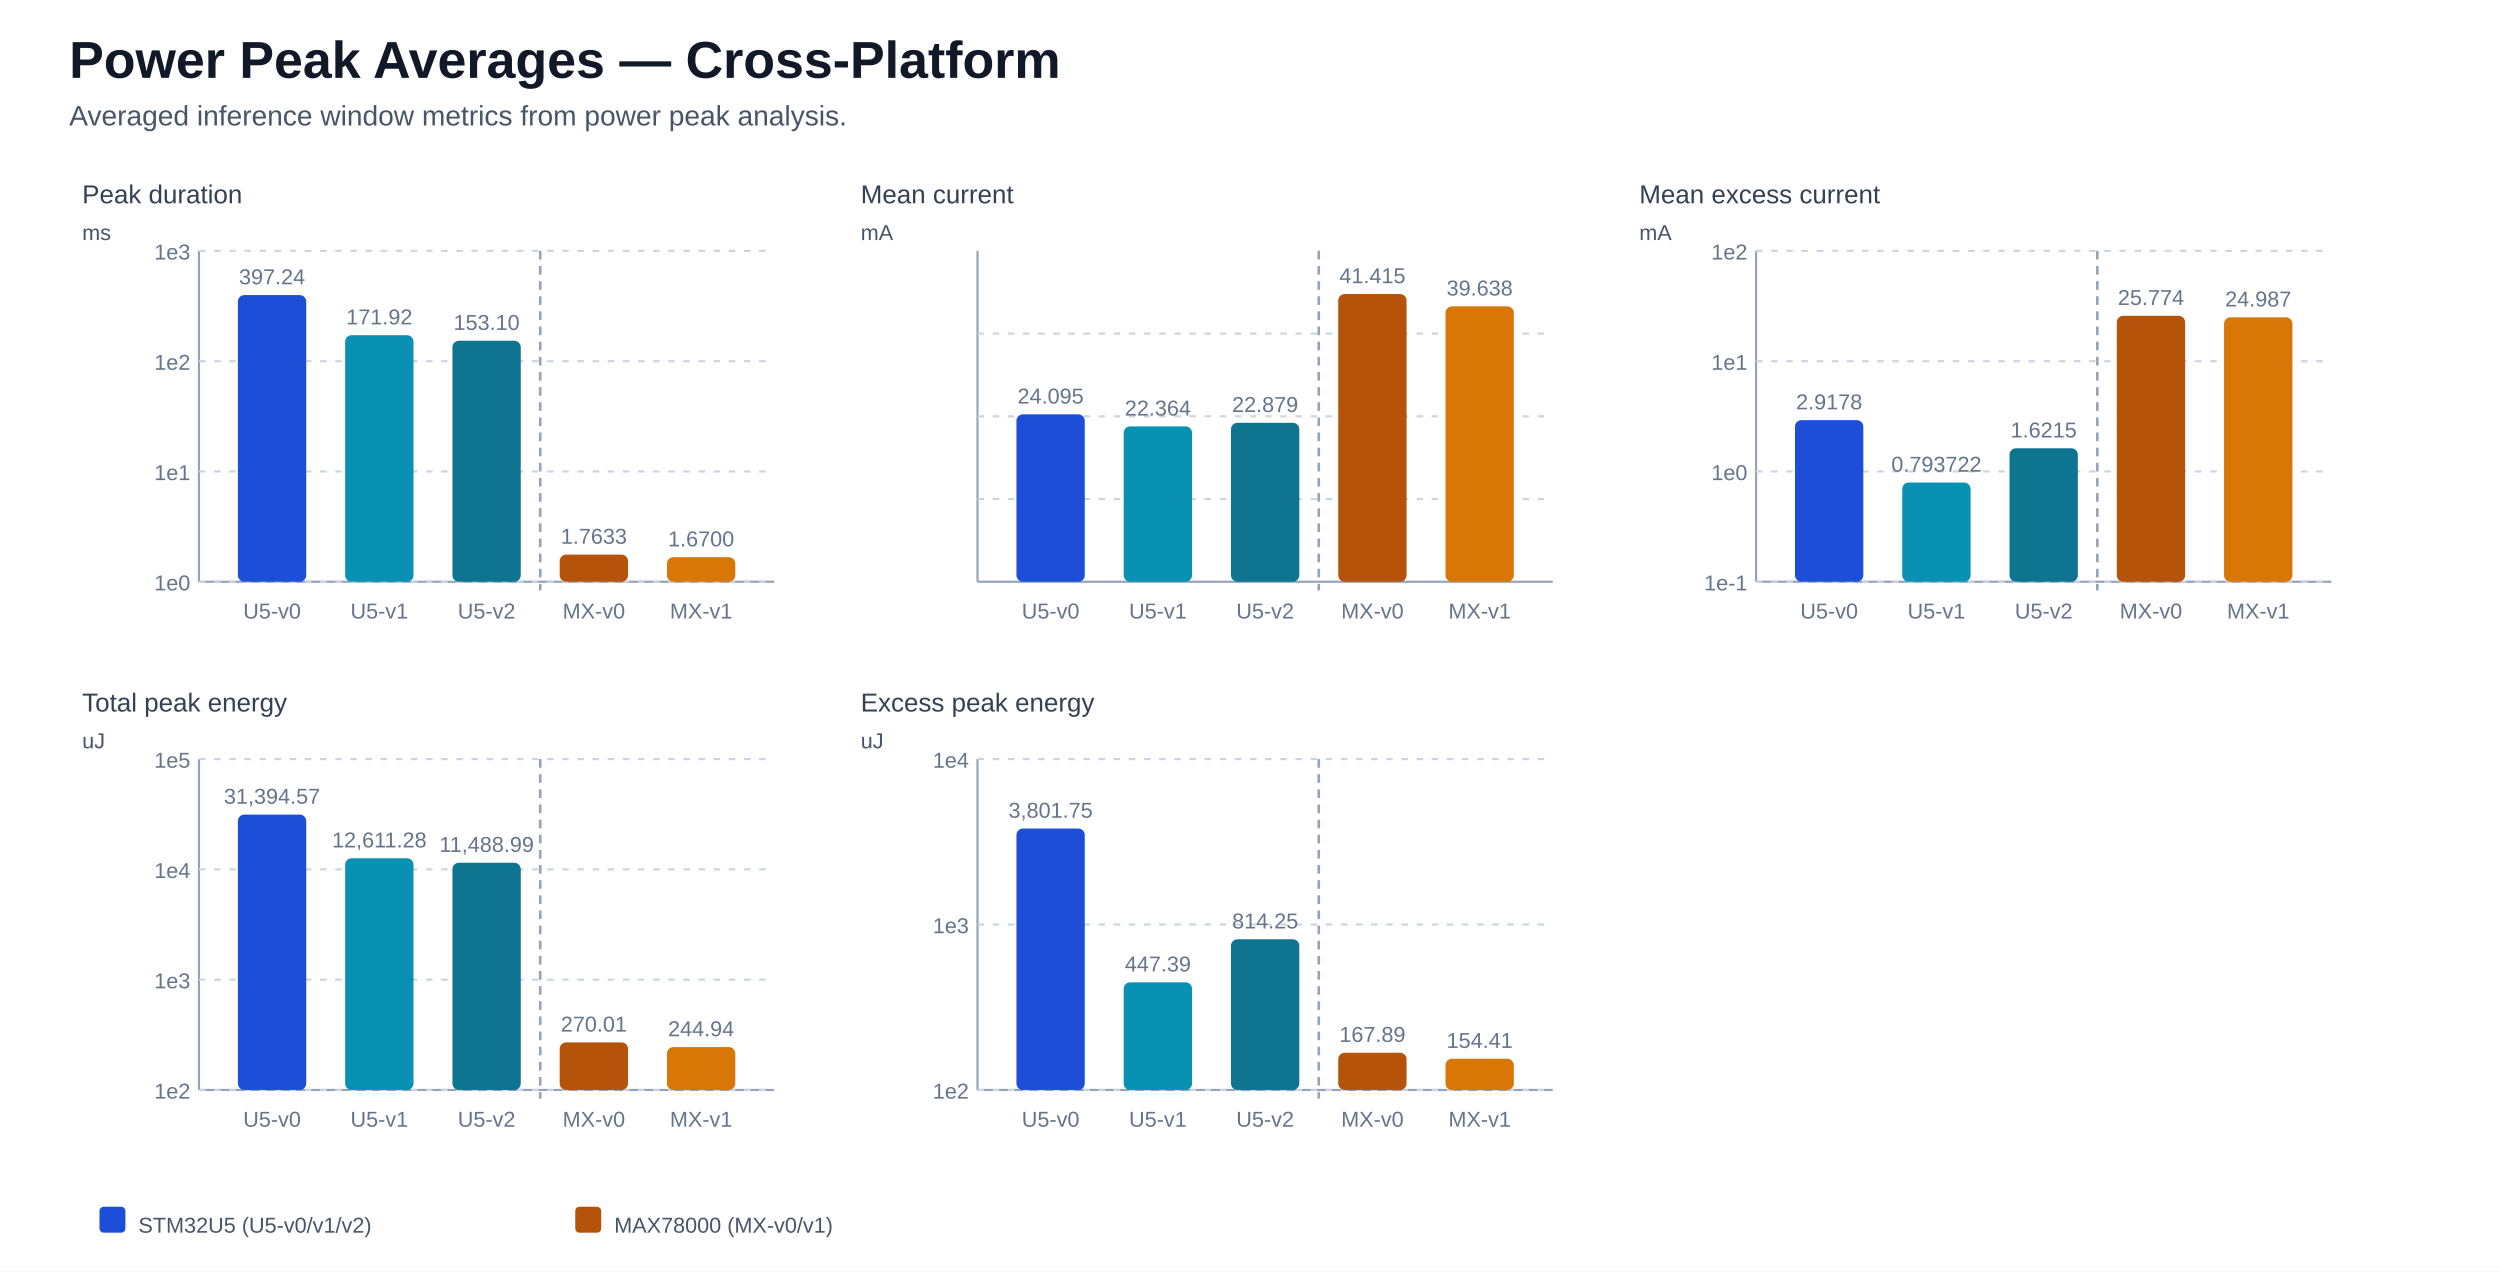
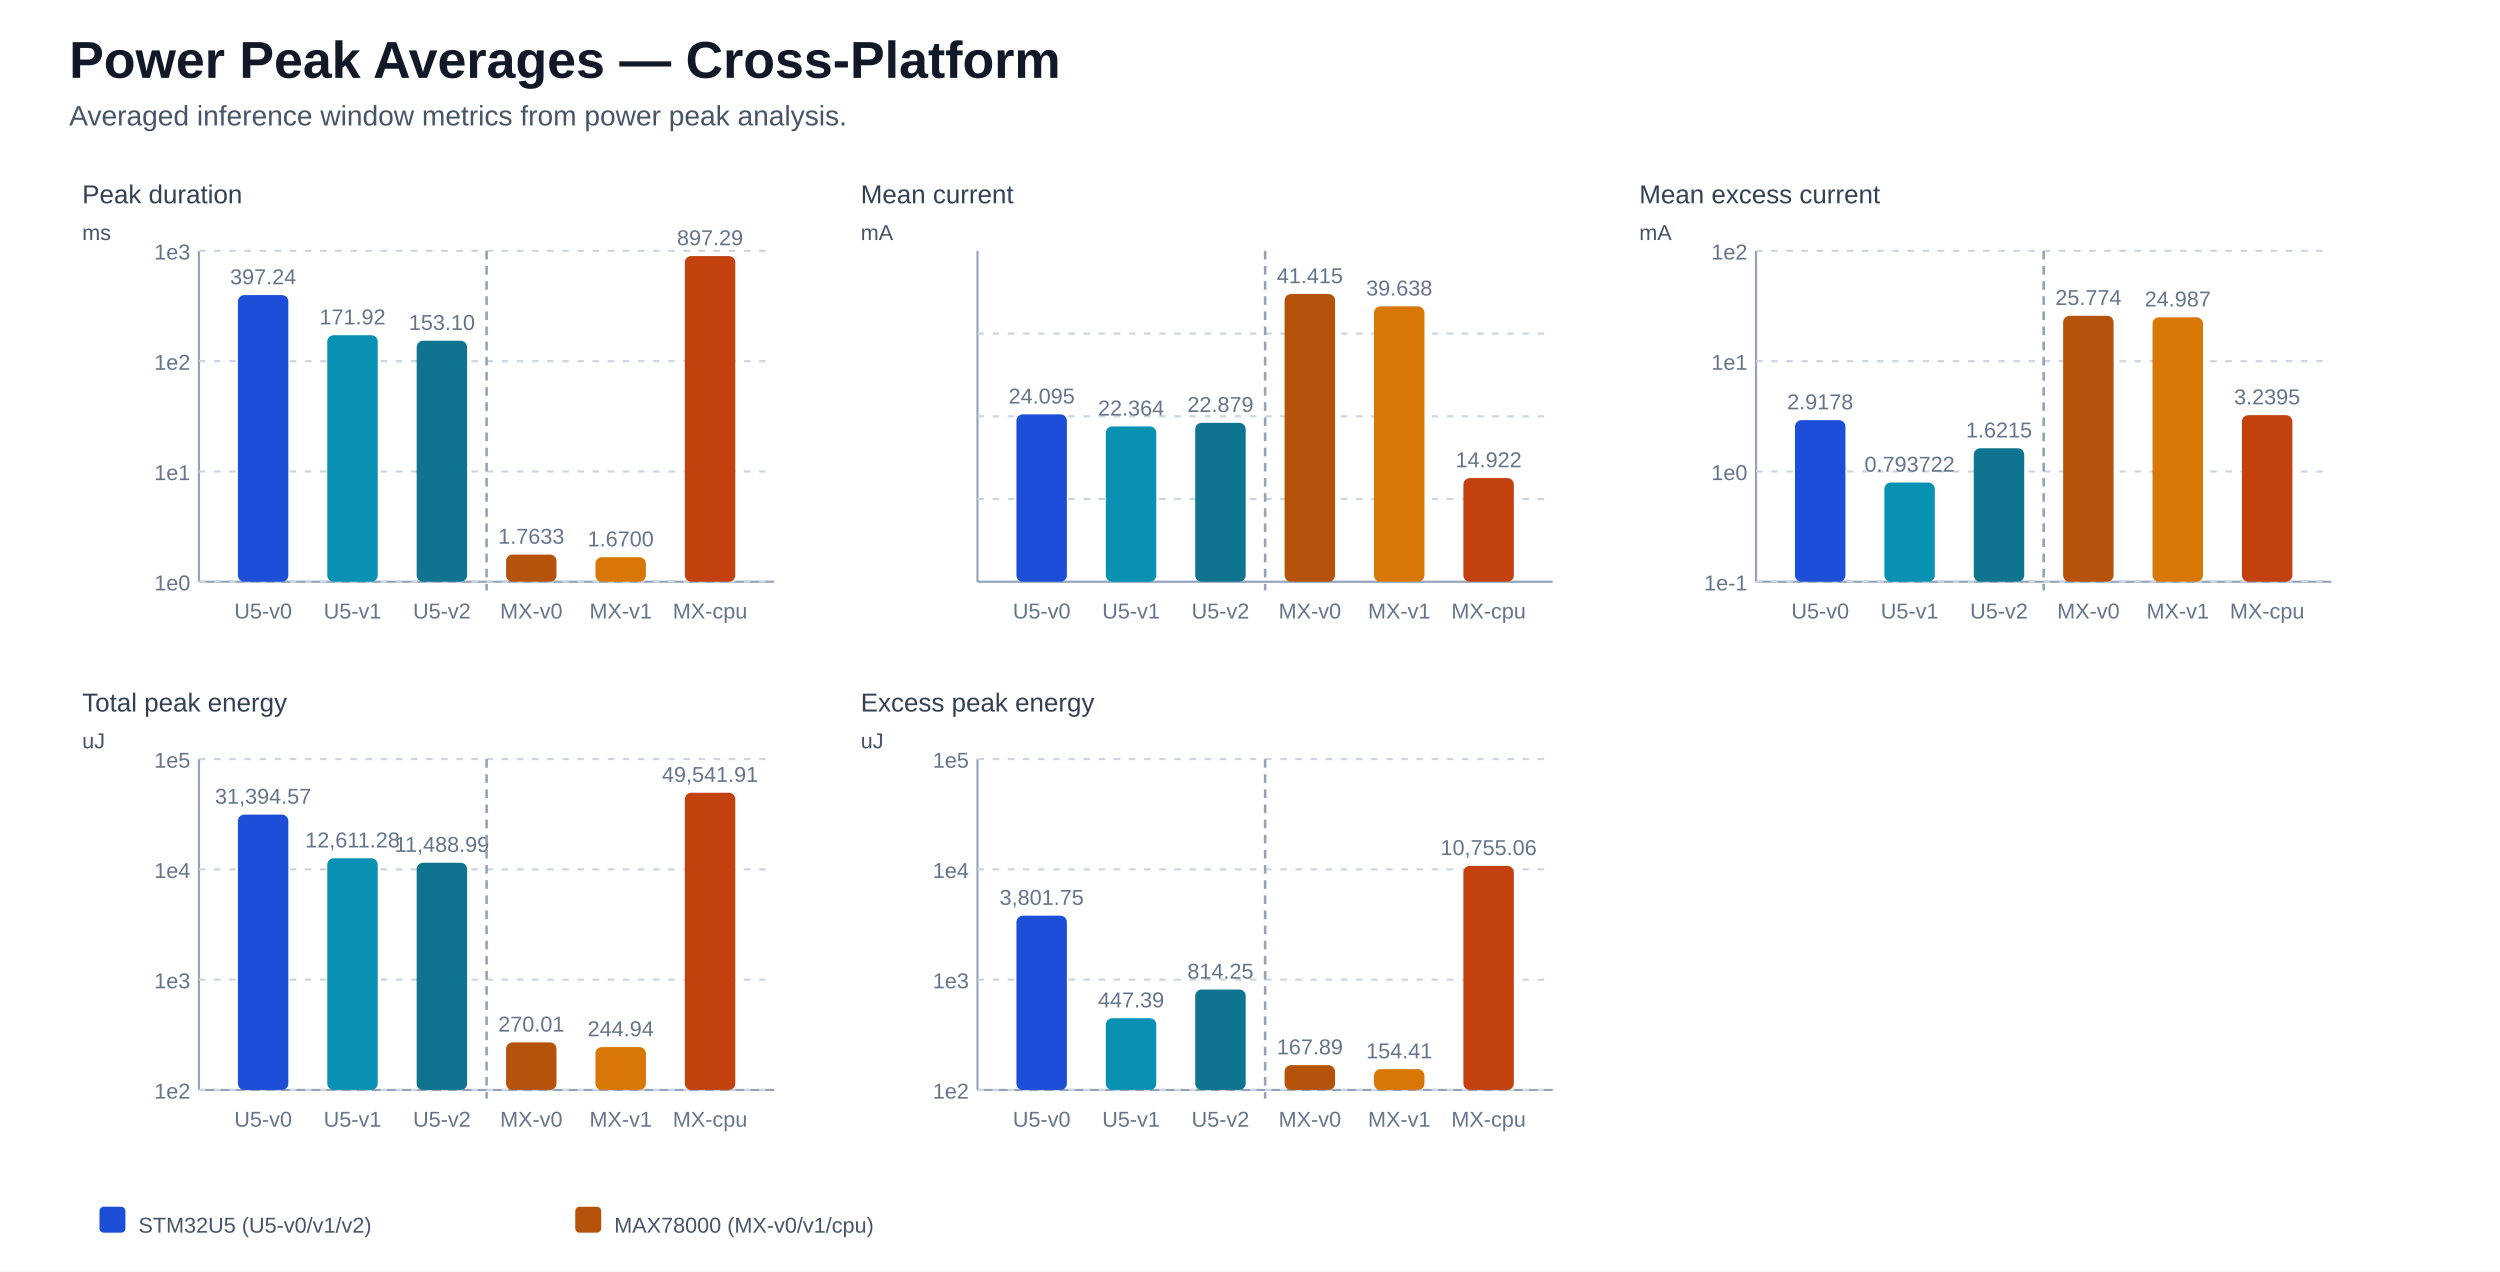
<svg xmlns="http://www.w3.org/2000/svg" width="1156" height="588" viewBox="0 0 1156 588">
  <style>
text{font-family:Arial,Helvetica,sans-serif;fill:#111827}
.title{font-size:24px;font-weight:700}
.subtitle{font-size:13px;fill:#475569}
.axis{stroke:#94a3b8;stroke-width:1}
.grid{stroke:#cbd5e1;stroke-width:1;stroke-dasharray:3 4}
.label{font-size:12px;fill:#334155}
.small{font-size:10px;fill:#475569}
.tick{font-size:10px;fill:#64748b}
.platform_u5{font-size:11px;fill:#1d4ed8;font-style:italic}
.platform_mx{font-size:11px;fill:#b45309;font-style:italic}
</style>
  <rect x="0" y="0" width="100%" height="100%" fill="#ffffff" />
  <text x="32.00" y="36.00" class="title" text-anchor="start">Power Peak Averages — Cross-Platform</text>
  <text x="32.00" y="58.00" class="subtitle" text-anchor="start">Averaged inference window metrics from power peak analysis.</text>
  <text x="38.00" y="94.00" class="label" text-anchor="start">Peak duration</text>
  <text x="38.00" y="111.00" class="small" text-anchor="start">ms</text>
  <line x1="92.00" y1="116.00" x2="92.00" y2="269.00" class="axis" />
  <line x1="92.00" y1="269.00" x2="358.00" y2="269.00" class="axis" />
  <line x1="92.00" y1="269.00" x2="358.00" y2="269.00" class="grid" />
  <text x="88.00" y="273.00" class="tick" text-anchor="end">1e0</text>
  <line x1="92.00" y1="218.00" x2="358.00" y2="218.00" class="grid" />
  <text x="88.00" y="222.00" class="tick" text-anchor="end">1e1</text>
  <line x1="92.00" y1="167.00" x2="358.00" y2="167.00" class="grid" />
  <text x="88.00" y="171.00" class="tick" text-anchor="end">1e2</text>
  <line x1="92.00" y1="116.00" x2="358.00" y2="116.00" class="grid" />
  <text x="88.00" y="120.00" class="tick" text-anchor="end">1e3</text>
-   <rect x="110.00" y="136.45" width="31.60" height="132.55" rx="3" fill="#1d4ed8" stroke="none" opacity="1.0" />
-   <text x="125.80" y="131.45" class="tick" text-anchor="middle">397.24</text>
-   <text x="125.80" y="286.00" class="tick" text-anchor="middle">U5-v0</text>
-   <rect x="159.60" y="155.00" width="31.60" height="114.00" rx="3" fill="#0891b2" stroke="none" opacity="1.0" />
-   <text x="175.40" y="150.00" class="tick" text-anchor="middle">171.92</text>
-   <text x="175.40" y="286.00" class="tick" text-anchor="middle">U5-v1</text>
-   <rect x="209.20" y="157.57" width="31.60" height="111.43" rx="3" fill="#0e7490" stroke="none" opacity="1.0" />
-   <text x="225.00" y="152.57" class="tick" text-anchor="middle">153.10</text>
-   <text x="225.00" y="286.00" class="tick" text-anchor="middle">U5-v2</text>
-   <line x1="249.80" y1="116.00" x2="249.80" y2="273.00" stroke="#94a3b8" stroke-width="1.2" stroke-dasharray="4 3" />
-   <rect x="258.80" y="256.44" width="31.60" height="12.56" rx="3" fill="#b45309" stroke="none" opacity="1.0" />
-   <text x="274.60" y="251.44" class="tick" text-anchor="middle">1.7633</text>
-   <text x="274.60" y="286.00" class="tick" text-anchor="middle">MX-v0</text>
-   <rect x="308.40" y="257.64" width="31.60" height="11.36" rx="3" fill="#d97706" stroke="none" opacity="1.0" />
-   <text x="324.20" y="252.64" class="tick" text-anchor="middle">1.6700</text>
-   <text x="324.20" y="286.00" class="tick" text-anchor="middle">MX-v1</text>
+   <rect x="110.00" y="136.45" width="23.33" height="132.55" rx="3" fill="#1d4ed8" stroke="none" opacity="1.0" />
+   <text x="121.67" y="131.45" class="tick" text-anchor="middle">397.24</text>
+   <text x="121.67" y="286.00" class="tick" text-anchor="middle">U5-v0</text>
+   <rect x="151.33" y="155.00" width="23.33" height="114.00" rx="3" fill="#0891b2" stroke="none" opacity="1.0" />
+   <text x="163.00" y="150.00" class="tick" text-anchor="middle">171.92</text>
+   <text x="163.00" y="286.00" class="tick" text-anchor="middle">U5-v1</text>
+   <rect x="192.67" y="157.57" width="23.33" height="111.43" rx="3" fill="#0e7490" stroke="none" opacity="1.0" />
+   <text x="204.33" y="152.57" class="tick" text-anchor="middle">153.10</text>
+   <text x="204.33" y="286.00" class="tick" text-anchor="middle">U5-v2</text>
+   <line x1="225.00" y1="116.00" x2="225.00" y2="273.00" stroke="#94a3b8" stroke-width="1.2" stroke-dasharray="4 3" />
+   <rect x="234.00" y="256.44" width="23.33" height="12.56" rx="3" fill="#b45309" stroke="none" opacity="1.0" />
+   <text x="245.67" y="251.44" class="tick" text-anchor="middle">1.7633</text>
+   <text x="245.67" y="286.00" class="tick" text-anchor="middle">MX-v0</text>
+   <rect x="275.33" y="257.64" width="23.33" height="11.36" rx="3" fill="#d97706" stroke="none" opacity="1.0" />
+   <text x="287.00" y="252.64" class="tick" text-anchor="middle">1.6700</text>
+   <text x="287.00" y="286.00" class="tick" text-anchor="middle">MX-v1</text>
+   <rect x="316.67" y="118.40" width="23.33" height="150.60" rx="3" fill="#c2410c" stroke="none" opacity="1.0" />
+   <text x="328.33" y="113.40" class="tick" text-anchor="middle">897.29</text>
+   <text x="328.33" y="286.00" class="tick" text-anchor="middle">MX-cpu</text>
  <text x="398.00" y="94.00" class="label" text-anchor="start">Mean current</text>
  <text x="398.00" y="111.00" class="small" text-anchor="start">mA</text>
  <line x1="452.00" y1="116.00" x2="452.00" y2="269.00" class="axis" />
  <line x1="452.00" y1="269.00" x2="718.00" y2="269.00" class="axis" />
  <line x1="452.00" y1="230.75" x2="718.00" y2="230.75" class="grid" />
  <line x1="452.00" y1="192.50" x2="718.00" y2="192.50" class="grid" />
  <line x1="452.00" y1="154.25" x2="718.00" y2="154.25" class="grid" />
-   <rect x="470.00" y="191.60" width="31.60" height="77.40" rx="3" fill="#1d4ed8" stroke="none" opacity="1.0" />
-   <text x="485.80" y="186.60" class="tick" text-anchor="middle">24.095</text>
-   <text x="485.80" y="286.00" class="tick" text-anchor="middle">U5-v0</text>
-   <rect x="519.60" y="197.16" width="31.60" height="71.84" rx="3" fill="#0891b2" stroke="none" opacity="1.0" />
-   <text x="535.40" y="192.16" class="tick" text-anchor="middle">22.364</text>
-   <text x="535.40" y="286.00" class="tick" text-anchor="middle">U5-v1</text>
-   <rect x="569.20" y="195.50" width="31.60" height="73.50" rx="3" fill="#0e7490" stroke="none" opacity="1.0" />
-   <text x="585.00" y="190.50" class="tick" text-anchor="middle">22.879</text>
-   <text x="585.00" y="286.00" class="tick" text-anchor="middle">U5-v2</text>
-   <line x1="609.80" y1="116.00" x2="609.80" y2="273.00" stroke="#94a3b8" stroke-width="1.2" stroke-dasharray="4 3" />
-   <rect x="618.80" y="135.96" width="31.60" height="133.04" rx="3" fill="#b45309" stroke="none" opacity="1.0" />
-   <text x="634.60" y="130.96" class="tick" text-anchor="middle">41.415</text>
-   <text x="634.60" y="286.00" class="tick" text-anchor="middle">MX-v0</text>
-   <rect x="668.40" y="141.66" width="31.60" height="127.34" rx="3" fill="#d97706" stroke="none" opacity="1.0" />
-   <text x="684.20" y="136.66" class="tick" text-anchor="middle">39.638</text>
-   <text x="684.20" y="286.00" class="tick" text-anchor="middle">MX-v1</text>
+   <rect x="470.00" y="191.60" width="23.33" height="77.40" rx="3" fill="#1d4ed8" stroke="none" opacity="1.0" />
+   <text x="481.67" y="186.60" class="tick" text-anchor="middle">24.095</text>
+   <text x="481.67" y="286.00" class="tick" text-anchor="middle">U5-v0</text>
+   <rect x="511.33" y="197.16" width="23.33" height="71.84" rx="3" fill="#0891b2" stroke="none" opacity="1.0" />
+   <text x="523.00" y="192.16" class="tick" text-anchor="middle">22.364</text>
+   <text x="523.00" y="286.00" class="tick" text-anchor="middle">U5-v1</text>
+   <rect x="552.67" y="195.50" width="23.33" height="73.50" rx="3" fill="#0e7490" stroke="none" opacity="1.0" />
+   <text x="564.33" y="190.50" class="tick" text-anchor="middle">22.879</text>
+   <text x="564.33" y="286.00" class="tick" text-anchor="middle">U5-v2</text>
+   <line x1="585.00" y1="116.00" x2="585.00" y2="273.00" stroke="#94a3b8" stroke-width="1.2" stroke-dasharray="4 3" />
+   <rect x="594.00" y="135.96" width="23.33" height="133.04" rx="3" fill="#b45309" stroke="none" opacity="1.0" />
+   <text x="605.67" y="130.96" class="tick" text-anchor="middle">41.415</text>
+   <text x="605.67" y="286.00" class="tick" text-anchor="middle">MX-v0</text>
+   <rect x="635.33" y="141.66" width="23.33" height="127.34" rx="3" fill="#d97706" stroke="none" opacity="1.0" />
+   <text x="647.00" y="136.66" class="tick" text-anchor="middle">39.638</text>
+   <text x="647.00" y="286.00" class="tick" text-anchor="middle">MX-v1</text>
+   <rect x="676.67" y="221.06" width="23.33" height="47.94" rx="3" fill="#c2410c" stroke="none" opacity="1.0" />
+   <text x="688.33" y="216.06" class="tick" text-anchor="middle">14.922</text>
+   <text x="688.33" y="286.00" class="tick" text-anchor="middle">MX-cpu</text>
  <text x="758.00" y="94.00" class="label" text-anchor="start">Mean excess current</text>
  <text x="758.00" y="111.00" class="small" text-anchor="start">mA</text>
  <line x1="812.00" y1="116.00" x2="812.00" y2="269.00" class="axis" />
  <line x1="812.00" y1="269.00" x2="1078.00" y2="269.00" class="axis" />
  <line x1="812.00" y1="269.00" x2="1078.00" y2="269.00" class="grid" />
  <text x="808.00" y="273.00" class="tick" text-anchor="end">1e-1</text>
  <line x1="812.00" y1="218.00" x2="1078.00" y2="218.00" class="grid" />
  <text x="808.00" y="222.00" class="tick" text-anchor="end">1e0</text>
  <line x1="812.00" y1="167.00" x2="1078.00" y2="167.00" class="grid" />
  <text x="808.00" y="171.00" class="tick" text-anchor="end">1e1</text>
  <line x1="812.00" y1="116.00" x2="1078.00" y2="116.00" class="grid" />
  <text x="808.00" y="120.00" class="tick" text-anchor="end">1e2</text>
-   <rect x="830.00" y="194.28" width="31.60" height="74.72" rx="3" fill="#1d4ed8" stroke="none" opacity="1.0" />
-   <text x="845.80" y="189.28" class="tick" text-anchor="middle">2.9178</text>
-   <text x="845.80" y="286.00" class="tick" text-anchor="middle">U5-v0</text>
-   <rect x="879.60" y="223.12" width="31.60" height="45.88" rx="3" fill="#0891b2" stroke="none" opacity="1.0" />
-   <text x="895.40" y="218.12" class="tick" text-anchor="middle">0.793722</text>
-   <text x="895.40" y="286.00" class="tick" text-anchor="middle">U5-v1</text>
-   <rect x="929.20" y="207.29" width="31.60" height="61.71" rx="3" fill="#0e7490" stroke="none" opacity="1.0" />
-   <text x="945.00" y="202.29" class="tick" text-anchor="middle">1.6215</text>
-   <text x="945.00" y="286.00" class="tick" text-anchor="middle">U5-v2</text>
-   <line x1="969.80" y1="116.00" x2="969.80" y2="273.00" stroke="#94a3b8" stroke-width="1.2" stroke-dasharray="4 3" />
-   <rect x="978.80" y="146.03" width="31.60" height="122.97" rx="3" fill="#b45309" stroke="none" opacity="1.0" />
-   <text x="994.60" y="141.03" class="tick" text-anchor="middle">25.774</text>
-   <text x="994.60" y="286.00" class="tick" text-anchor="middle">MX-v0</text>
-   <rect x="1028.40" y="146.72" width="31.60" height="122.28" rx="3" fill="#d97706" stroke="none" opacity="1.0" />
-   <text x="1044.20" y="141.72" class="tick" text-anchor="middle">24.987</text>
-   <text x="1044.20" y="286.00" class="tick" text-anchor="middle">MX-v1</text>
+   <rect x="830.00" y="194.28" width="23.33" height="74.72" rx="3" fill="#1d4ed8" stroke="none" opacity="1.0" />
+   <text x="841.67" y="189.28" class="tick" text-anchor="middle">2.9178</text>
+   <text x="841.67" y="286.00" class="tick" text-anchor="middle">U5-v0</text>
+   <rect x="871.33" y="223.12" width="23.33" height="45.88" rx="3" fill="#0891b2" stroke="none" opacity="1.0" />
+   <text x="883.00" y="218.12" class="tick" text-anchor="middle">0.793722</text>
+   <text x="883.00" y="286.00" class="tick" text-anchor="middle">U5-v1</text>
+   <rect x="912.67" y="207.29" width="23.33" height="61.71" rx="3" fill="#0e7490" stroke="none" opacity="1.0" />
+   <text x="924.33" y="202.29" class="tick" text-anchor="middle">1.6215</text>
+   <text x="924.33" y="286.00" class="tick" text-anchor="middle">U5-v2</text>
+   <line x1="945.00" y1="116.00" x2="945.00" y2="273.00" stroke="#94a3b8" stroke-width="1.2" stroke-dasharray="4 3" />
+   <rect x="954.00" y="146.03" width="23.33" height="122.97" rx="3" fill="#b45309" stroke="none" opacity="1.0" />
+   <text x="965.67" y="141.03" class="tick" text-anchor="middle">25.774</text>
+   <text x="965.67" y="286.00" class="tick" text-anchor="middle">MX-v0</text>
+   <rect x="995.33" y="146.72" width="23.33" height="122.28" rx="3" fill="#d97706" stroke="none" opacity="1.0" />
+   <text x="1007.00" y="141.72" class="tick" text-anchor="middle">24.987</text>
+   <text x="1007.00" y="286.00" class="tick" text-anchor="middle">MX-v1</text>
+   <rect x="1036.67" y="191.97" width="23.33" height="77.03" rx="3" fill="#c2410c" stroke="none" opacity="1.0" />
+   <text x="1048.33" y="186.97" class="tick" text-anchor="middle">3.2395</text>
+   <text x="1048.33" y="286.00" class="tick" text-anchor="middle">MX-cpu</text>
  <text x="38.00" y="329.00" class="label" text-anchor="start">Total peak energy</text>
  <text x="38.00" y="346.00" class="small" text-anchor="start">uJ</text>
  <line x1="92.00" y1="351.00" x2="92.00" y2="504.00" class="axis" />
  <line x1="92.00" y1="504.00" x2="358.00" y2="504.00" class="axis" />
  <line x1="92.00" y1="504.00" x2="358.00" y2="504.00" class="grid" />
  <text x="88.00" y="508.00" class="tick" text-anchor="end">1e2</text>
  <line x1="92.00" y1="453.00" x2="358.00" y2="453.00" class="grid" />
  <text x="88.00" y="457.00" class="tick" text-anchor="end">1e3</text>
  <line x1="92.00" y1="402.00" x2="358.00" y2="402.00" class="grid" />
  <text x="88.00" y="406.00" class="tick" text-anchor="end">1e4</text>
  <line x1="92.00" y1="351.00" x2="358.00" y2="351.00" class="grid" />
  <text x="88.00" y="355.00" class="tick" text-anchor="end">1e5</text>
-   <rect x="110.00" y="376.66" width="31.60" height="127.34" rx="3" fill="#1d4ed8" stroke="none" opacity="1.0" />
-   <text x="125.80" y="371.66" class="tick" text-anchor="middle">31,394.57</text>
-   <text x="125.80" y="521.00" class="tick" text-anchor="middle">U5-v0</text>
-   <rect x="159.60" y="396.86" width="31.60" height="107.14" rx="3" fill="#0891b2" stroke="none" opacity="1.0" />
-   <text x="175.40" y="391.86" class="tick" text-anchor="middle">12,611.28</text>
-   <text x="175.40" y="521.00" class="tick" text-anchor="middle">U5-v1</text>
-   <rect x="209.20" y="398.93" width="31.60" height="105.07" rx="3" fill="#0e7490" stroke="none" opacity="1.0" />
-   <text x="225.00" y="393.93" class="tick" text-anchor="middle">11,488.99</text>
-   <text x="225.00" y="521.00" class="tick" text-anchor="middle">U5-v2</text>
-   <line x1="249.80" y1="351.00" x2="249.80" y2="508.00" stroke="#94a3b8" stroke-width="1.2" stroke-dasharray="4 3" />
-   <rect x="258.80" y="482.00" width="31.60" height="22.00" rx="3" fill="#b45309" stroke="none" opacity="1.0" />
-   <text x="274.60" y="477.00" class="tick" text-anchor="middle">270.01</text>
-   <text x="274.60" y="521.00" class="tick" text-anchor="middle">MX-v0</text>
-   <rect x="308.40" y="484.16" width="31.60" height="19.84" rx="3" fill="#d97706" stroke="none" opacity="1.0" />
-   <text x="324.20" y="479.16" class="tick" text-anchor="middle">244.94</text>
-   <text x="324.20" y="521.00" class="tick" text-anchor="middle">MX-v1</text>
+   <rect x="110.00" y="376.66" width="23.33" height="127.34" rx="3" fill="#1d4ed8" stroke="none" opacity="1.0" />
+   <text x="121.67" y="371.66" class="tick" text-anchor="middle">31,394.57</text>
+   <text x="121.67" y="521.00" class="tick" text-anchor="middle">U5-v0</text>
+   <rect x="151.33" y="396.86" width="23.33" height="107.14" rx="3" fill="#0891b2" stroke="none" opacity="1.0" />
+   <text x="163.00" y="391.86" class="tick" text-anchor="middle">12,611.28</text>
+   <text x="163.00" y="521.00" class="tick" text-anchor="middle">U5-v1</text>
+   <rect x="192.67" y="398.93" width="23.33" height="105.07" rx="3" fill="#0e7490" stroke="none" opacity="1.0" />
+   <text x="204.33" y="393.93" class="tick" text-anchor="middle">11,488.99</text>
+   <text x="204.33" y="521.00" class="tick" text-anchor="middle">U5-v2</text>
+   <line x1="225.00" y1="351.00" x2="225.00" y2="508.00" stroke="#94a3b8" stroke-width="1.2" stroke-dasharray="4 3" />
+   <rect x="234.00" y="482.00" width="23.33" height="22.00" rx="3" fill="#b45309" stroke="none" opacity="1.0" />
+   <text x="245.67" y="477.00" class="tick" text-anchor="middle">270.01</text>
+   <text x="245.67" y="521.00" class="tick" text-anchor="middle">MX-v0</text>
+   <rect x="275.33" y="484.16" width="23.33" height="19.84" rx="3" fill="#d97706" stroke="none" opacity="1.0" />
+   <text x="287.00" y="479.16" class="tick" text-anchor="middle">244.94</text>
+   <text x="287.00" y="521.00" class="tick" text-anchor="middle">MX-v1</text>
+   <rect x="316.67" y="366.56" width="23.33" height="137.44" rx="3" fill="#c2410c" stroke="none" opacity="1.0" />
+   <text x="328.33" y="361.56" class="tick" text-anchor="middle">49,541.91</text>
+   <text x="328.33" y="521.00" class="tick" text-anchor="middle">MX-cpu</text>
  <text x="398.00" y="329.00" class="label" text-anchor="start">Excess peak energy</text>
  <text x="398.00" y="346.00" class="small" text-anchor="start">uJ</text>
  <line x1="452.00" y1="351.00" x2="452.00" y2="504.00" class="axis" />
  <line x1="452.00" y1="504.00" x2="718.00" y2="504.00" class="axis" />
  <line x1="452.00" y1="504.00" x2="718.00" y2="504.00" class="grid" />
  <text x="448.00" y="508.00" class="tick" text-anchor="end">1e2</text>
-   <line x1="452.00" y1="427.50" x2="718.00" y2="427.50" class="grid" />
-   <text x="448.00" y="431.50" class="tick" text-anchor="end">1e3</text>
+   <line x1="452.00" y1="453.00" x2="718.00" y2="453.00" class="grid" />
+   <text x="448.00" y="457.00" class="tick" text-anchor="end">1e3</text>
+   <line x1="452.00" y1="402.00" x2="718.00" y2="402.00" class="grid" />
+   <text x="448.00" y="406.00" class="tick" text-anchor="end">1e4</text>
  <line x1="452.00" y1="351.00" x2="718.00" y2="351.00" class="grid" />
-   <text x="448.00" y="355.00" class="tick" text-anchor="end">1e4</text>
-   <rect x="470.00" y="383.13" width="31.60" height="120.87" rx="3" fill="#1d4ed8" stroke="none" opacity="1.0" />
-   <text x="485.80" y="378.13" class="tick" text-anchor="middle">3,801.75</text>
-   <text x="485.80" y="521.00" class="tick" text-anchor="middle">U5-v0</text>
-   <rect x="519.60" y="454.22" width="31.60" height="49.78" rx="3" fill="#0891b2" stroke="none" opacity="1.0" />
-   <text x="535.40" y="449.22" class="tick" text-anchor="middle">447.39</text>
-   <text x="535.40" y="521.00" class="tick" text-anchor="middle">U5-v1</text>
-   <rect x="569.20" y="434.33" width="31.60" height="69.67" rx="3" fill="#0e7490" stroke="none" opacity="1.0" />
-   <text x="585.00" y="429.33" class="tick" text-anchor="middle">814.25</text>
-   <text x="585.00" y="521.00" class="tick" text-anchor="middle">U5-v2</text>
-   <line x1="609.80" y1="351.00" x2="609.80" y2="508.00" stroke="#94a3b8" stroke-width="1.2" stroke-dasharray="4 3" />
-   <rect x="618.80" y="486.79" width="31.60" height="17.21" rx="3" fill="#b45309" stroke="none" opacity="1.0" />
-   <text x="634.60" y="481.79" class="tick" text-anchor="middle">167.89</text>
-   <text x="634.60" y="521.00" class="tick" text-anchor="middle">MX-v0</text>
-   <rect x="668.40" y="489.57" width="31.60" height="14.43" rx="3" fill="#d97706" stroke="none" opacity="1.0" />
-   <text x="684.20" y="484.57" class="tick" text-anchor="middle">154.41</text>
-   <text x="684.20" y="521.00" class="tick" text-anchor="middle">MX-v1</text>
+   <text x="448.00" y="355.00" class="tick" text-anchor="end">1e5</text>
+   <rect x="470.00" y="423.42" width="23.33" height="80.58" rx="3" fill="#1d4ed8" stroke="none" opacity="1.0" />
+   <text x="481.67" y="418.42" class="tick" text-anchor="middle">3,801.75</text>
+   <text x="481.67" y="521.00" class="tick" text-anchor="middle">U5-v0</text>
+   <rect x="511.33" y="470.81" width="23.33" height="33.19" rx="3" fill="#0891b2" stroke="none" opacity="1.0" />
+   <text x="523.00" y="465.81" class="tick" text-anchor="middle">447.39</text>
+   <text x="523.00" y="521.00" class="tick" text-anchor="middle">U5-v1</text>
+   <rect x="552.67" y="457.55" width="23.33" height="46.45" rx="3" fill="#0e7490" stroke="none" opacity="1.0" />
+   <text x="564.33" y="452.55" class="tick" text-anchor="middle">814.25</text>
+   <text x="564.33" y="521.00" class="tick" text-anchor="middle">U5-v2</text>
+   <line x1="585.00" y1="351.00" x2="585.00" y2="508.00" stroke="#94a3b8" stroke-width="1.2" stroke-dasharray="4 3" />
+   <rect x="594.00" y="492.52" width="23.33" height="11.48" rx="3" fill="#b45309" stroke="none" opacity="1.0" />
+   <text x="605.67" y="487.52" class="tick" text-anchor="middle">167.89</text>
+   <text x="605.67" y="521.00" class="tick" text-anchor="middle">MX-v0</text>
+   <rect x="635.33" y="494.38" width="23.33" height="9.62" rx="3" fill="#d97706" stroke="none" opacity="1.0" />
+   <text x="647.00" y="489.38" class="tick" text-anchor="middle">154.41</text>
+   <text x="647.00" y="521.00" class="tick" text-anchor="middle">MX-v1</text>
+   <rect x="676.67" y="400.39" width="23.33" height="103.61" rx="3" fill="#c2410c" stroke="none" opacity="1.0" />
+   <text x="688.33" y="395.39" class="tick" text-anchor="middle">10,755.06</text>
+   <text x="688.33" y="521.00" class="tick" text-anchor="middle">MX-cpu</text>
  <rect x="46.00" y="558.00" width="12.00" height="12.00" rx="2" fill="#1d4ed8" stroke="none" opacity="1.0" />
  <text x="64.00" y="570.00" class="small" text-anchor="start">STM32U5 (U5-v0/v1/v2)</text>
  <rect x="266.00" y="558.00" width="12.00" height="12.00" rx="2" fill="#b45309" stroke="none" opacity="1.0" />
-   <text x="284.00" y="570.00" class="small" text-anchor="start">MAX78000 (MX-v0/v1)</text>
+   <text x="284.00" y="570.00" class="small" text-anchor="start">MAX78000 (MX-v0/v1/cpu)</text>
</svg>
